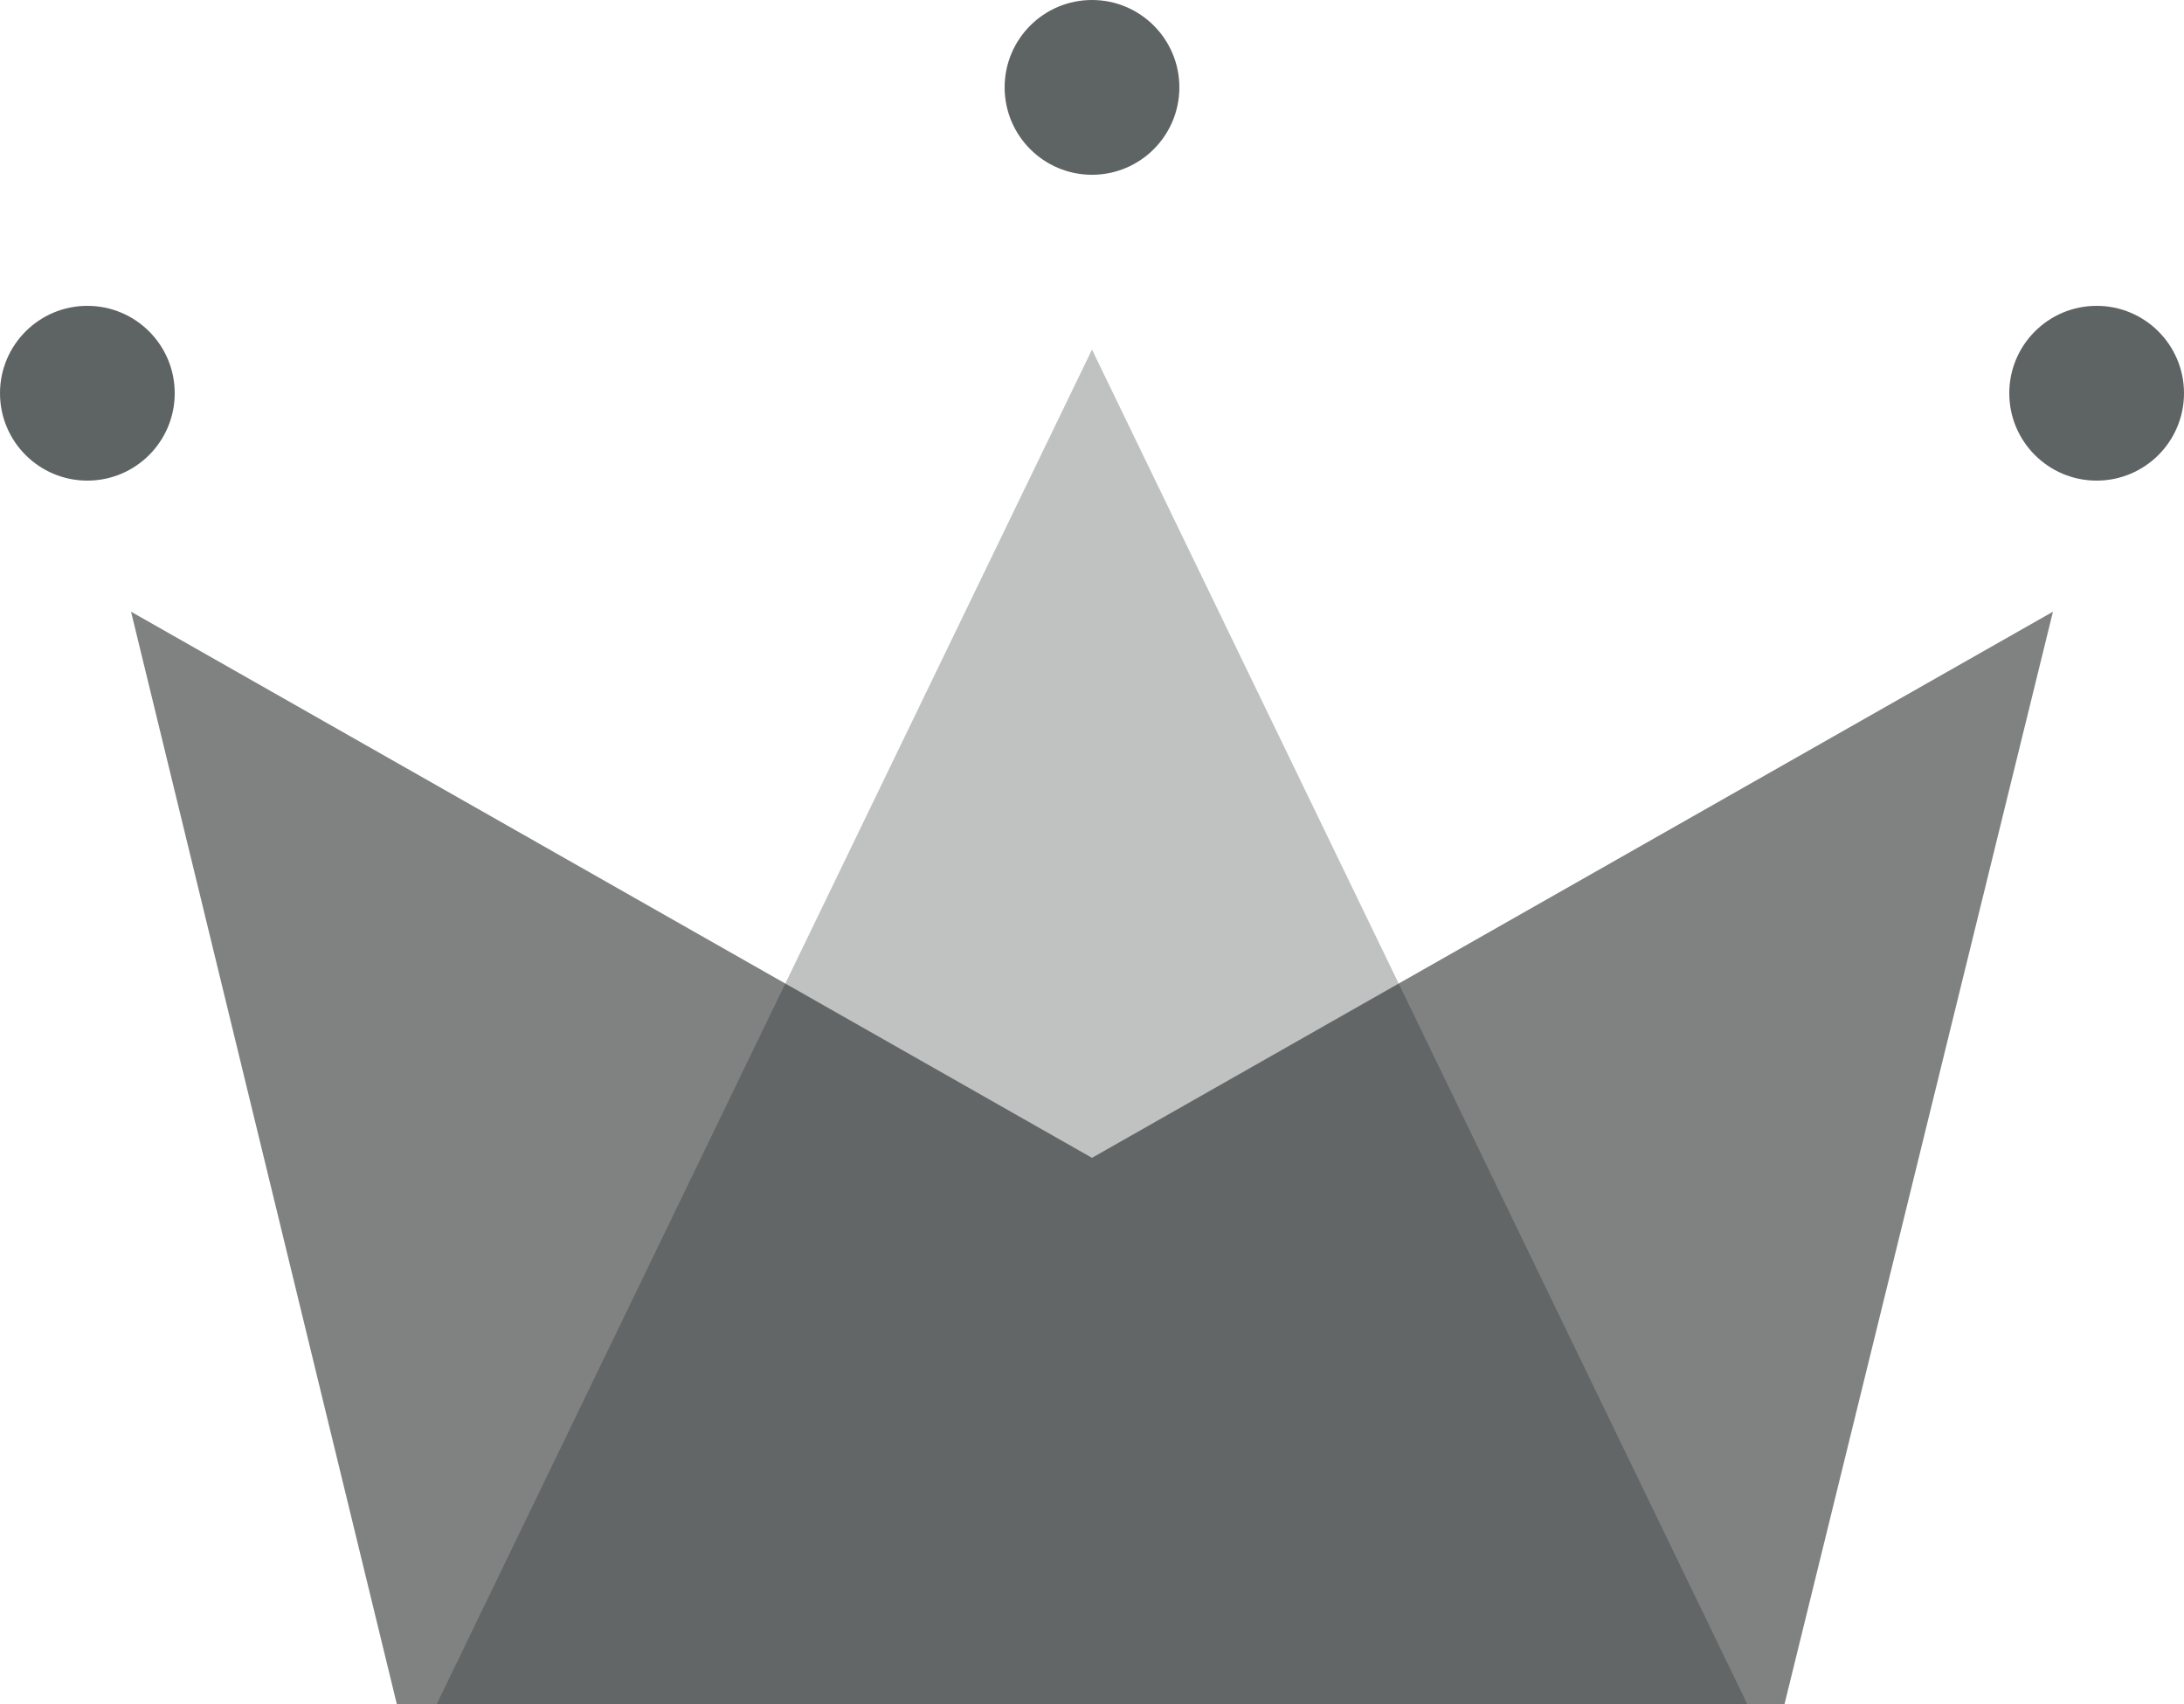
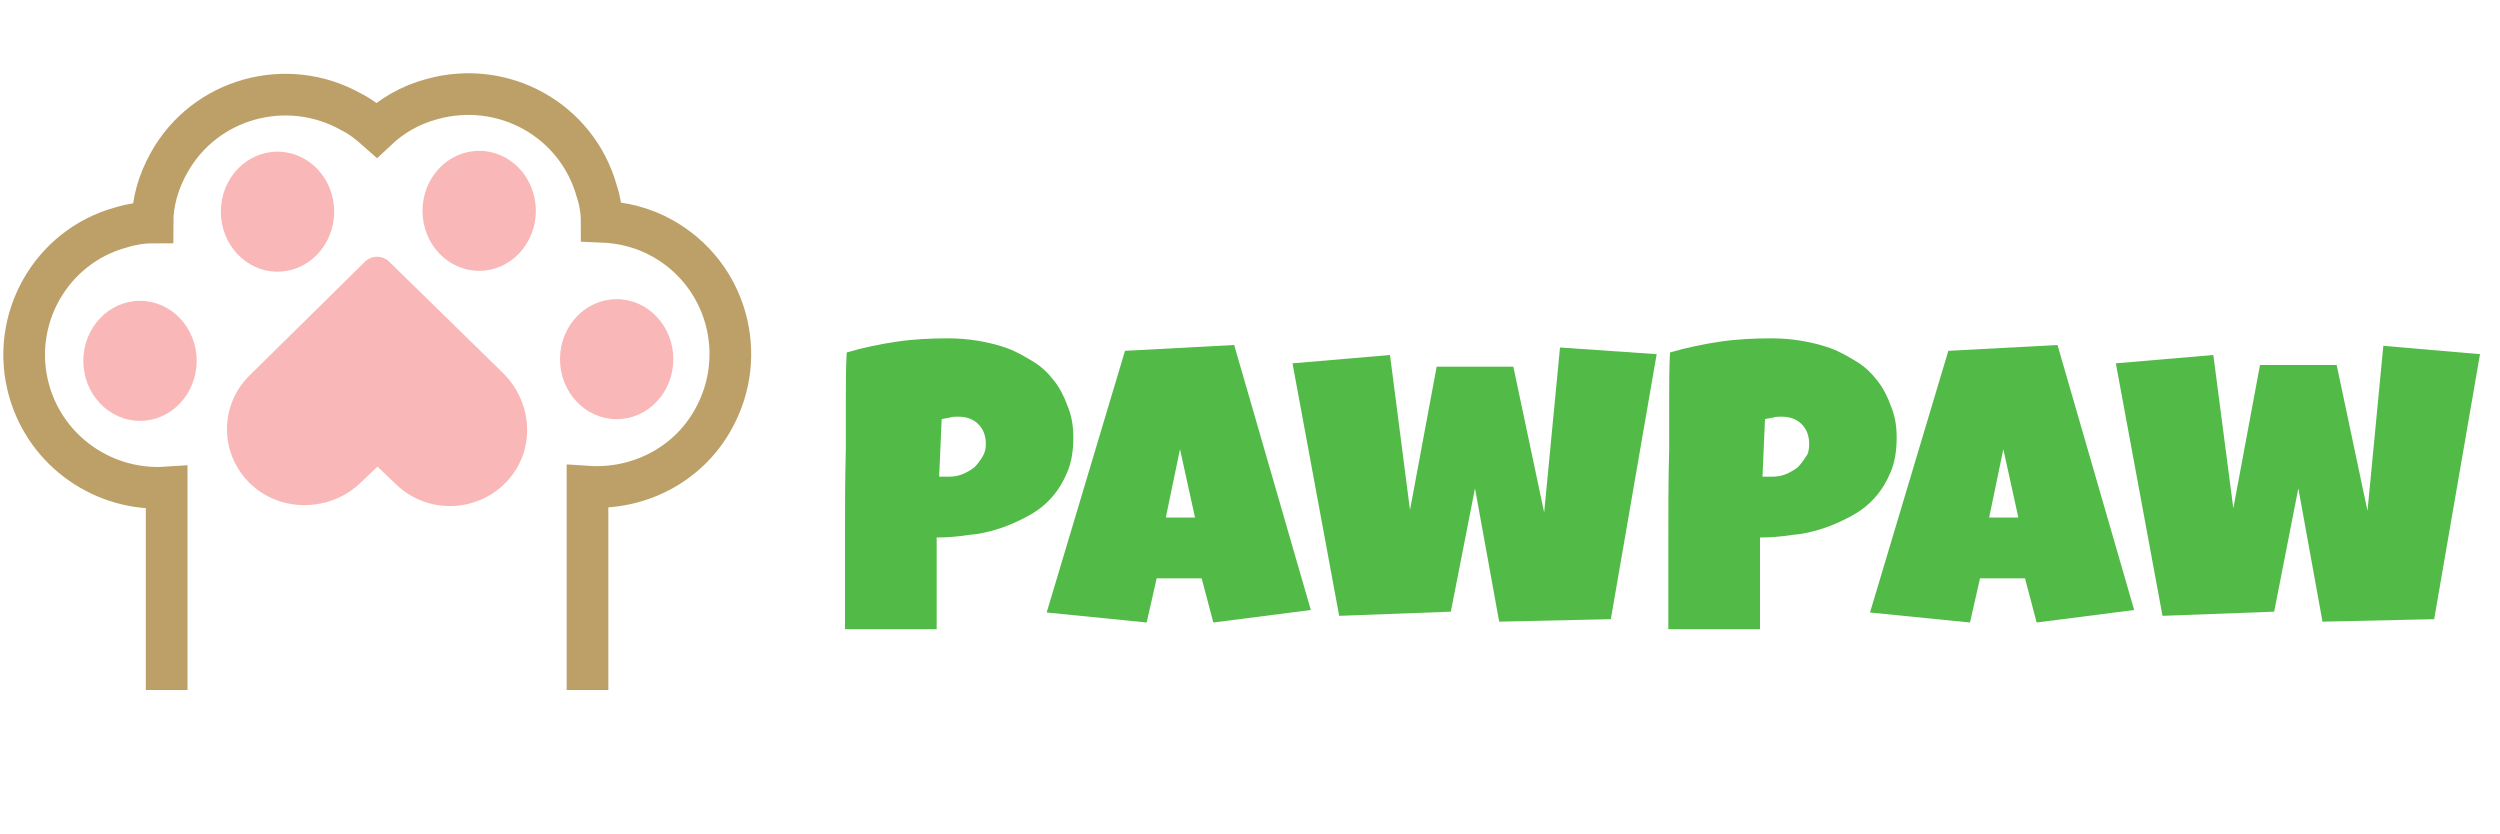
- <svg xmlns="http://www.w3.org/2000/svg" width="50px" height="39px" viewBox="0 0 50 39" version="1.1">
-   <g id="WiP" stroke="none" stroke-width="1" fill="none" fill-rule="evenodd">
-     <g id="Artboard" transform="translate(-90, -38)">
-       <g id="Group" transform="translate(90, 38)">
-         <polygon id="Rectangle" fill="#808282" points="3 14 25 26.5 47 14 40.855 39 9.084 39" />
-         <polygon id="Triangle" fill-opacity="0.263" fill="#101A1A" points="25 8 40 39 10 39" />
-         <circle id="Oval" fill="#5E6363" cx="2" cy="9" r="2" />
-         <circle id="Oval" fill="#5E6363" cx="25" cy="2" r="2" />
-         <circle id="Oval" fill="#5E6363" cx="48" cy="9" r="2" />
-       </g>
+ <svg xmlns="http://www.w3.org/2000/svg" version="1.1" id="Layer_1" x="0px" y="0px" viewBox="0 0 300 100" style="enable-background:new 0 0 300 100;" xml:space="preserve">
+   <style type="text/css">
+ 	.st0{fill:none;stroke:#BCA068;stroke-width:5;stroke-miterlimit:10;}
+ 	.st1{fill:#F9B7B7;}
+ 	.st2{fill:#52BA47;}
+ </style>
+   <g>
+     <g>
+       <path class="st0" d="M70.5,82.8V58.4c6,0.4,12-2.5,15.1-8.1c4.3-7.7,1.6-17.4-6.1-21.7c-2.3-1.3-4.8-1.9-7.3-2    c0-1.2-0.2-2.5-0.6-3.7c-2.4-8.5-11.2-13.4-19.8-11c-2.6,0.7-4.8,2-6.6,3.7c-0.9-0.8-1.9-1.6-3.1-2.2c-7.7-4.3-17.5-1.6-21.8,6.1    c-1.3,2.3-2,4.8-2,7.2c-1.2,0-2.5,0.2-3.8,0.6C6.1,29.6,1.1,38.4,3.5,46.9C5.6,54.3,12.6,59,20,58.5v24.3" />
+       <path class="st1" d="M46.8,31.5l13.6,13.3c3.6,3.6,3.9,9.4,0.3,13.1c-3.6,3.7-9.6,3.8-13.3,0.1l-2.1-2l-1.9,1.8    c-3.6,3.6-9.6,3.8-13.3,0.3c-3.8-3.6-3.8-9.5-0.1-13.1l13.8-13.6C44.6,30.6,46,30.6,46.8,31.5z" />
+       <ellipse class="st1" cx="16.8" cy="43.3" rx="6.8" ry="7.2" />
+       <ellipse class="st1" cx="33.3" cy="25.4" rx="6.8" ry="7.2" />
+       <ellipse class="st1" cx="57.5" cy="25.3" rx="6.8" ry="7.2" />
+       <ellipse class="st1" cx="74" cy="43.1" rx="6.8" ry="7.2" />
    </g>
  </g>
+   <g>
+     <path class="st2" d="M128.8,52.5c0,1.5-0.2,2.9-0.7,4.1c-0.5,1.2-1.1,2.2-1.9,3.1c-0.8,0.9-1.7,1.6-2.8,2.2   c-1.1,0.6-2.2,1.1-3.4,1.5c-1.2,0.4-2.5,0.7-3.8,0.8c-1.3,0.2-2.6,0.3-3.8,0.3v11h-11c0-3.6,0-7.2,0-10.8c0-3.6,0-7.2,0.1-10.8   c0-1.9,0-3.8,0-5.8c0-1.9,0-3.9,0.1-5.8c2-0.6,4-1,6-1.3c2-0.3,4.1-0.4,6.2-0.4c1.2,0,2.4,0.1,3.6,0.3c1.2,0.2,2.4,0.5,3.5,0.9   c1.1,0.4,2.1,1,3.1,1.6c1,0.6,1.8,1.4,2.5,2.3c0.7,0.9,1.2,1.9,1.6,3C128.6,49.9,128.8,51.1,128.8,52.5z M118.3,53.3   c0-1-0.3-1.8-0.9-2.4c-0.6-0.6-1.4-0.9-2.4-0.9c-0.3,0-0.7,0-1,0.1s-0.7,0.1-1,0.2l-0.3,6.9c0.2,0,0.4,0,0.6,0c0.2,0,0.4,0,0.6,0   c0.6,0,1.1-0.1,1.6-0.3c0.5-0.2,1-0.5,1.4-0.8c0.4-0.4,0.7-0.8,1-1.3S118.3,53.9,118.3,53.3z" />
+     <path class="st2" d="M157.3,73.2l-11.7,1.5l-1.4-5.3h-5.4l-1.2,5.3l-12-1.2l9.4-31.4l13.1-0.7L157.3,73.2z M143.4,62.1l-1.8-8.2   l-1.7,8.2H143.4z" />
+     <path class="st2" d="M198.8,42.5l-5.5,31.8l-13.4,0.3l-2.9-16l-2.9,14.8l-13.4,0.5l-5.6-30.3l11.7-1l2.4,18.6l3.2-17.2h9.2   l3.7,17.5l1.9-19.8L198.8,42.5z" />
+     <path class="st2" d="M227.6,52.5c0,1.5-0.2,2.9-0.7,4.1c-0.5,1.2-1.1,2.2-1.9,3.1c-0.8,0.9-1.7,1.6-2.8,2.2   c-1.1,0.6-2.2,1.1-3.4,1.5c-1.2,0.4-2.5,0.7-3.8,0.8c-1.3,0.2-2.6,0.3-3.8,0.3v11h-11c0-3.6,0-7.2,0-10.8c0-3.6,0-7.2,0.1-10.8   c0-1.9,0-3.8,0-5.8c0-1.9,0-3.9,0.1-5.8c2-0.6,4-1,6-1.3c2-0.3,4.1-0.4,6.2-0.4c1.2,0,2.4,0.1,3.6,0.3c1.2,0.2,2.4,0.5,3.5,0.9   c1.1,0.4,2.1,1,3.1,1.6c1,0.6,1.8,1.4,2.5,2.3c0.7,0.9,1.2,1.9,1.6,3C227.4,49.9,227.6,51.1,227.6,52.5z M217.1,53.3   c0-1-0.3-1.8-0.9-2.4c-0.6-0.6-1.4-0.9-2.4-0.9c-0.3,0-0.7,0-1,0.1c-0.4,0.1-0.7,0.1-1,0.2l-0.3,6.9c0.2,0,0.4,0,0.6,0s0.4,0,0.6,0   c0.6,0,1.1-0.1,1.6-0.3c0.5-0.2,1-0.5,1.4-0.8c0.4-0.4,0.7-0.8,1-1.3C217,54.5,217.1,53.9,217.1,53.3z" />
+     <path class="st2" d="M256.1,73.2l-11.7,1.5l-1.4-5.3h-5.4l-1.2,5.3l-12-1.2l9.4-31.4l13.1-0.7L256.1,73.2z M242.2,62.1l-1.8-8.2   l-1.7,8.2H242.2z" />
+     <path class="st2" d="M297.6,42.5l-5.5,31.8l-13.4,0.3l-2.9-16l-2.9,14.8l-13.4,0.5l-5.6-30.3l11.7-1L268,61l3.2-17.2h9.2l3.7,17.5   l1.9-19.8L297.6,42.5z" />
+   </g>
</svg>
